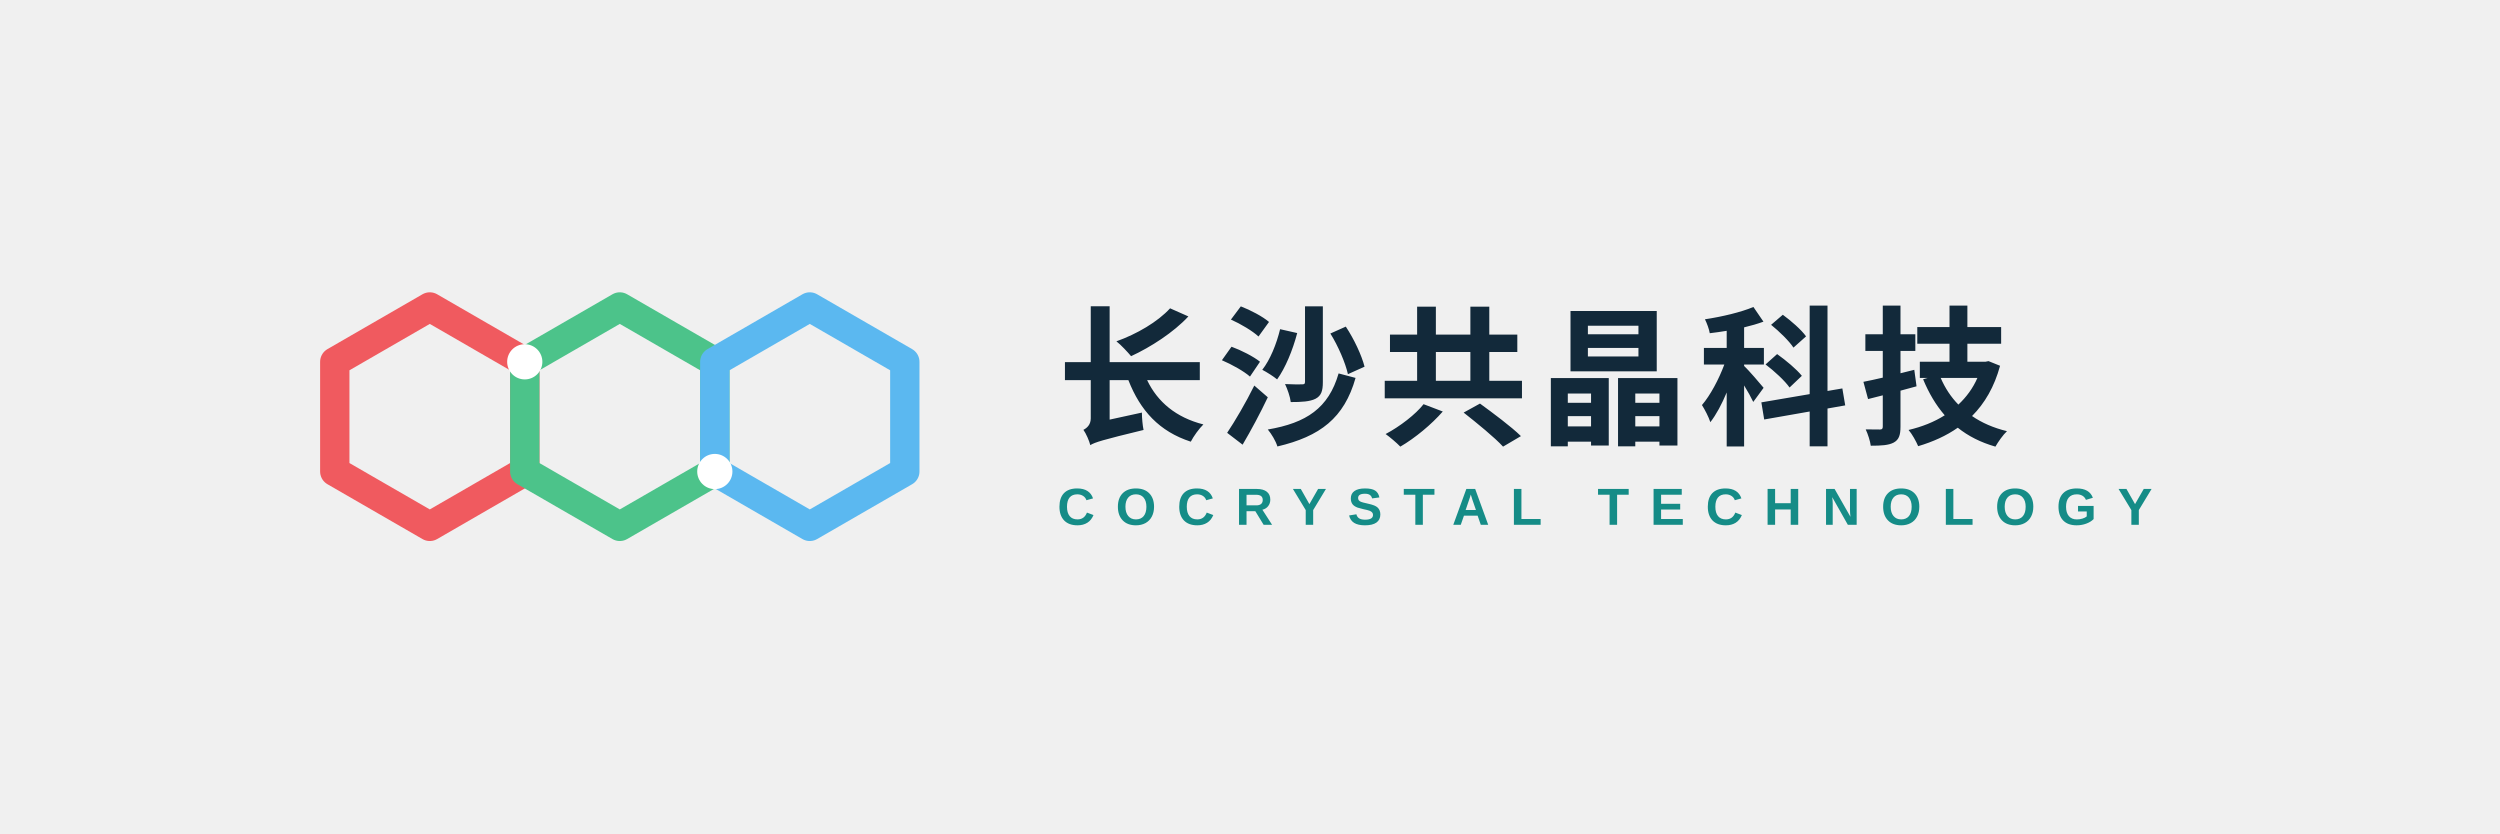
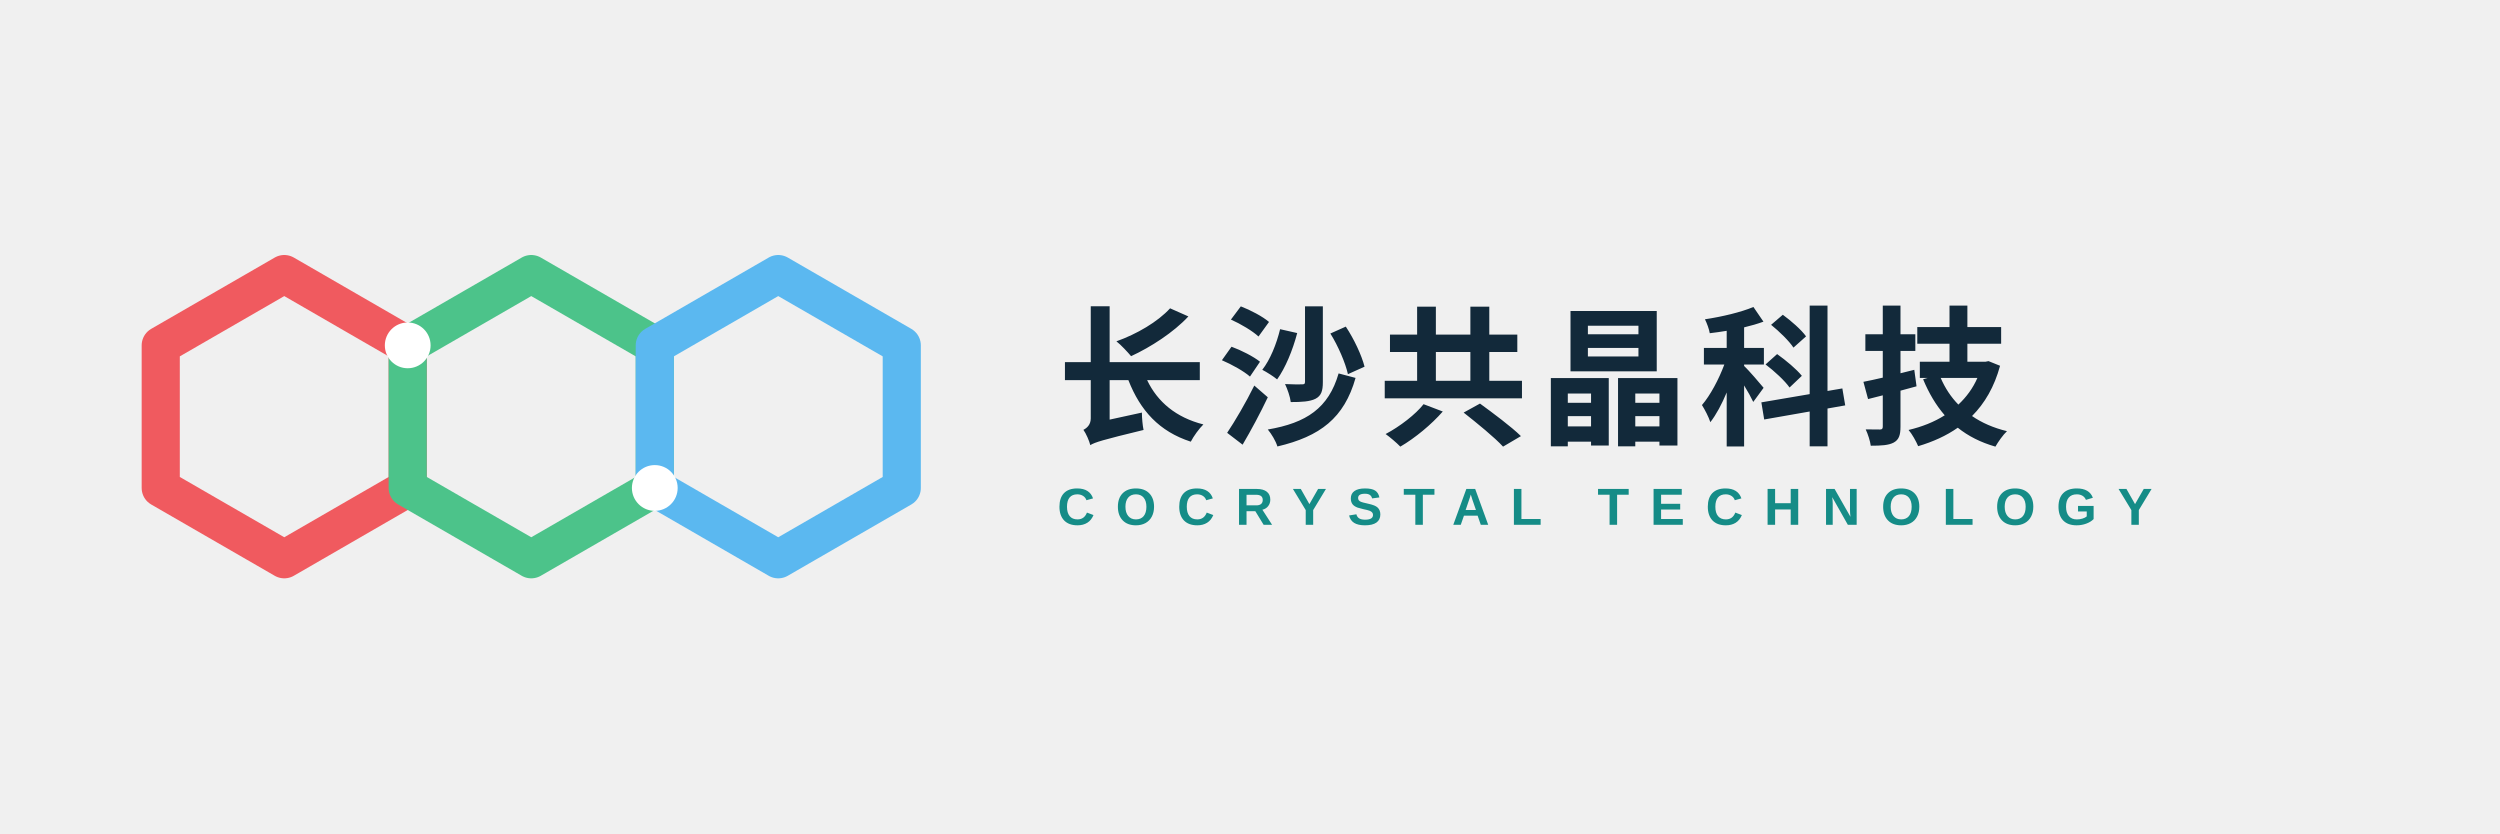
<svg xmlns="http://www.w3.org/2000/svg" viewBox="0 0 1200 400" width="1200" height="400">
-   <g transform="translate(297.5,200) scale(30.6122)">
+   <g transform="translate(255,200) scale(39.7959)">
    <polygon points="-2.979,-1.720 -1.490,-0.860 -1.490,0.860 -2.979,1.720 -4.469,0.860 -4.469,-0.860" fill="none" stroke="#F05A5F" stroke-width="0.460" stroke-linejoin="round" />
    <polygon points="0.000,-1.720 1.490,-0.860 1.490,0.860 0.000,1.720 -1.490,0.860 -1.490,-0.860" fill="none" stroke="#4CC38A" stroke-width="0.460" stroke-linejoin="round" />
    <polygon points="2.979,-1.720 4.469,-0.860 4.469,0.860 2.979,1.720 1.490,0.860 1.490,-0.860" fill="none" stroke="#5BB8F0" stroke-width="0.460" stroke-linejoin="round" />
    <circle cx="-1.490" cy="-0.860" r="0.276" fill="#FFFFFF" />
    <circle cx="1.490" cy="0.860" r="0.276" fill="#FFFFFF" />
  </g>
  <text x="507.5" y="207.9" font-family="'Microsoft YaHei','PingFang SC','Noto Sans SC',sans-serif" font-size="72" font-weight="700" letter-spacing="5" fill="#12293A">长沙共晶科技</text>
  <text x="507.5" y="251.9" font-family="'Helvetica Neue',Arial,sans-serif" font-size="25" font-weight="600" letter-spacing="10" fill="#158C87">COCRYSTAL TECHNOLOGY</text>
</svg>
